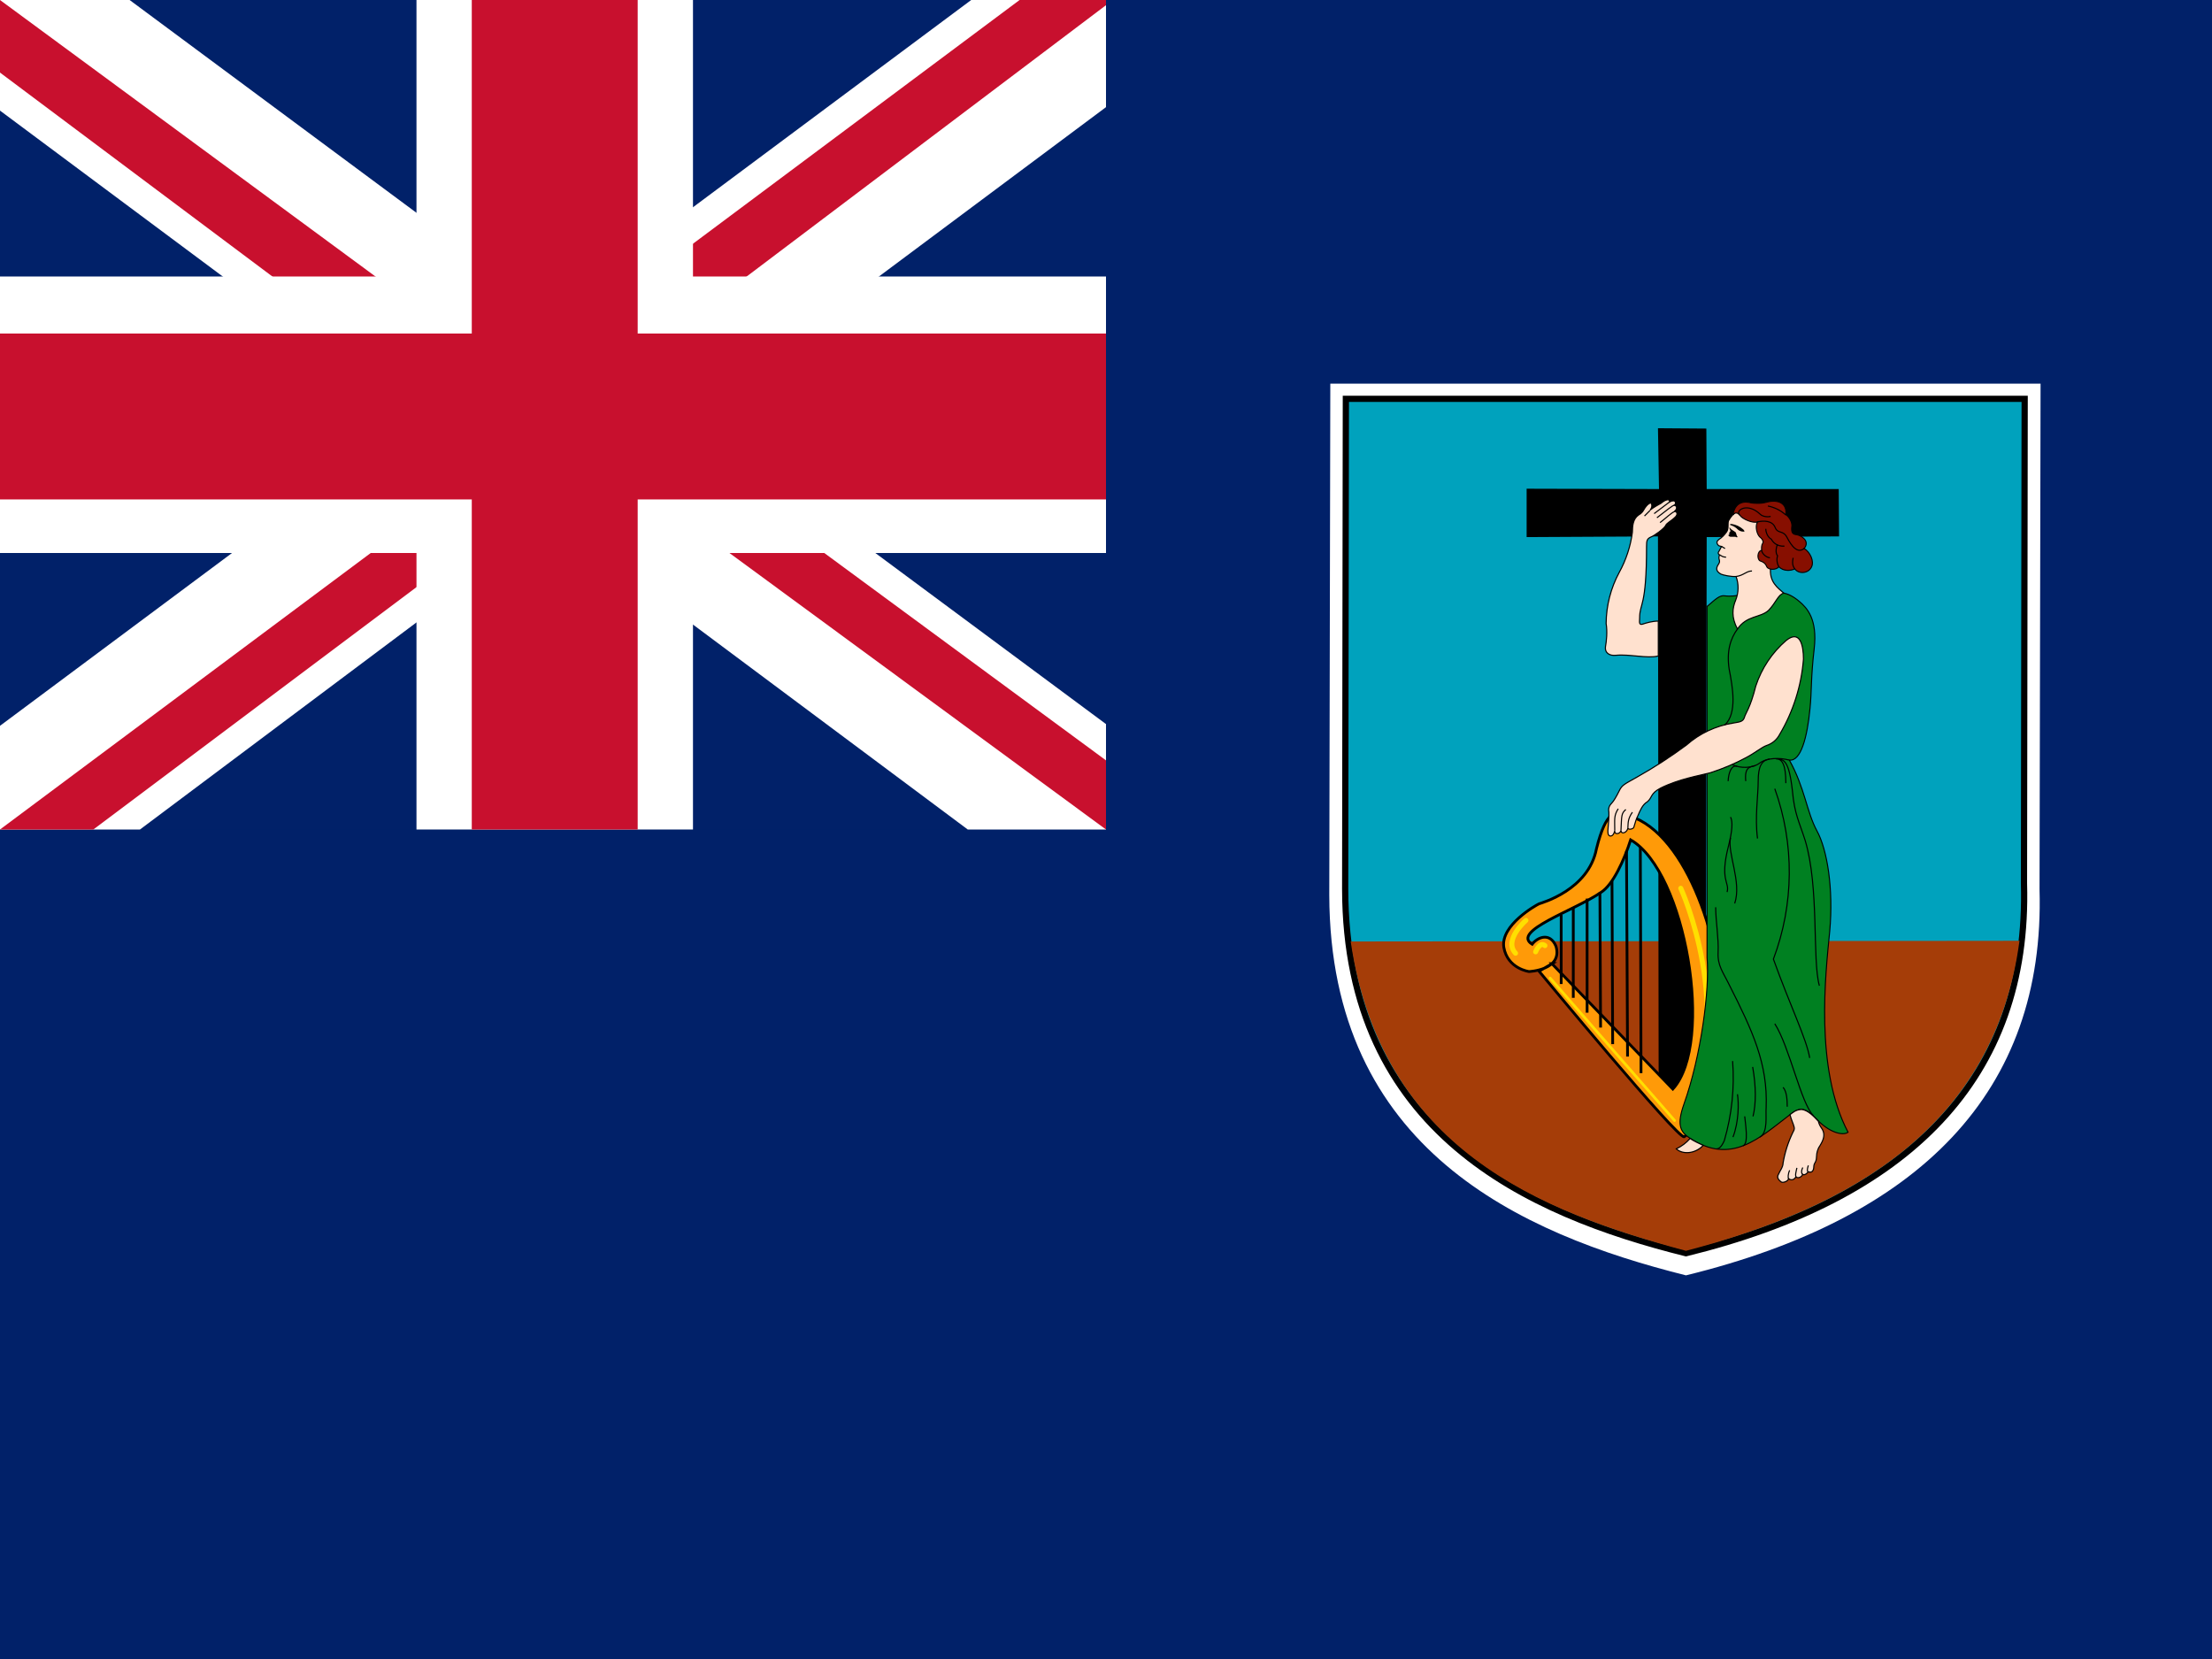
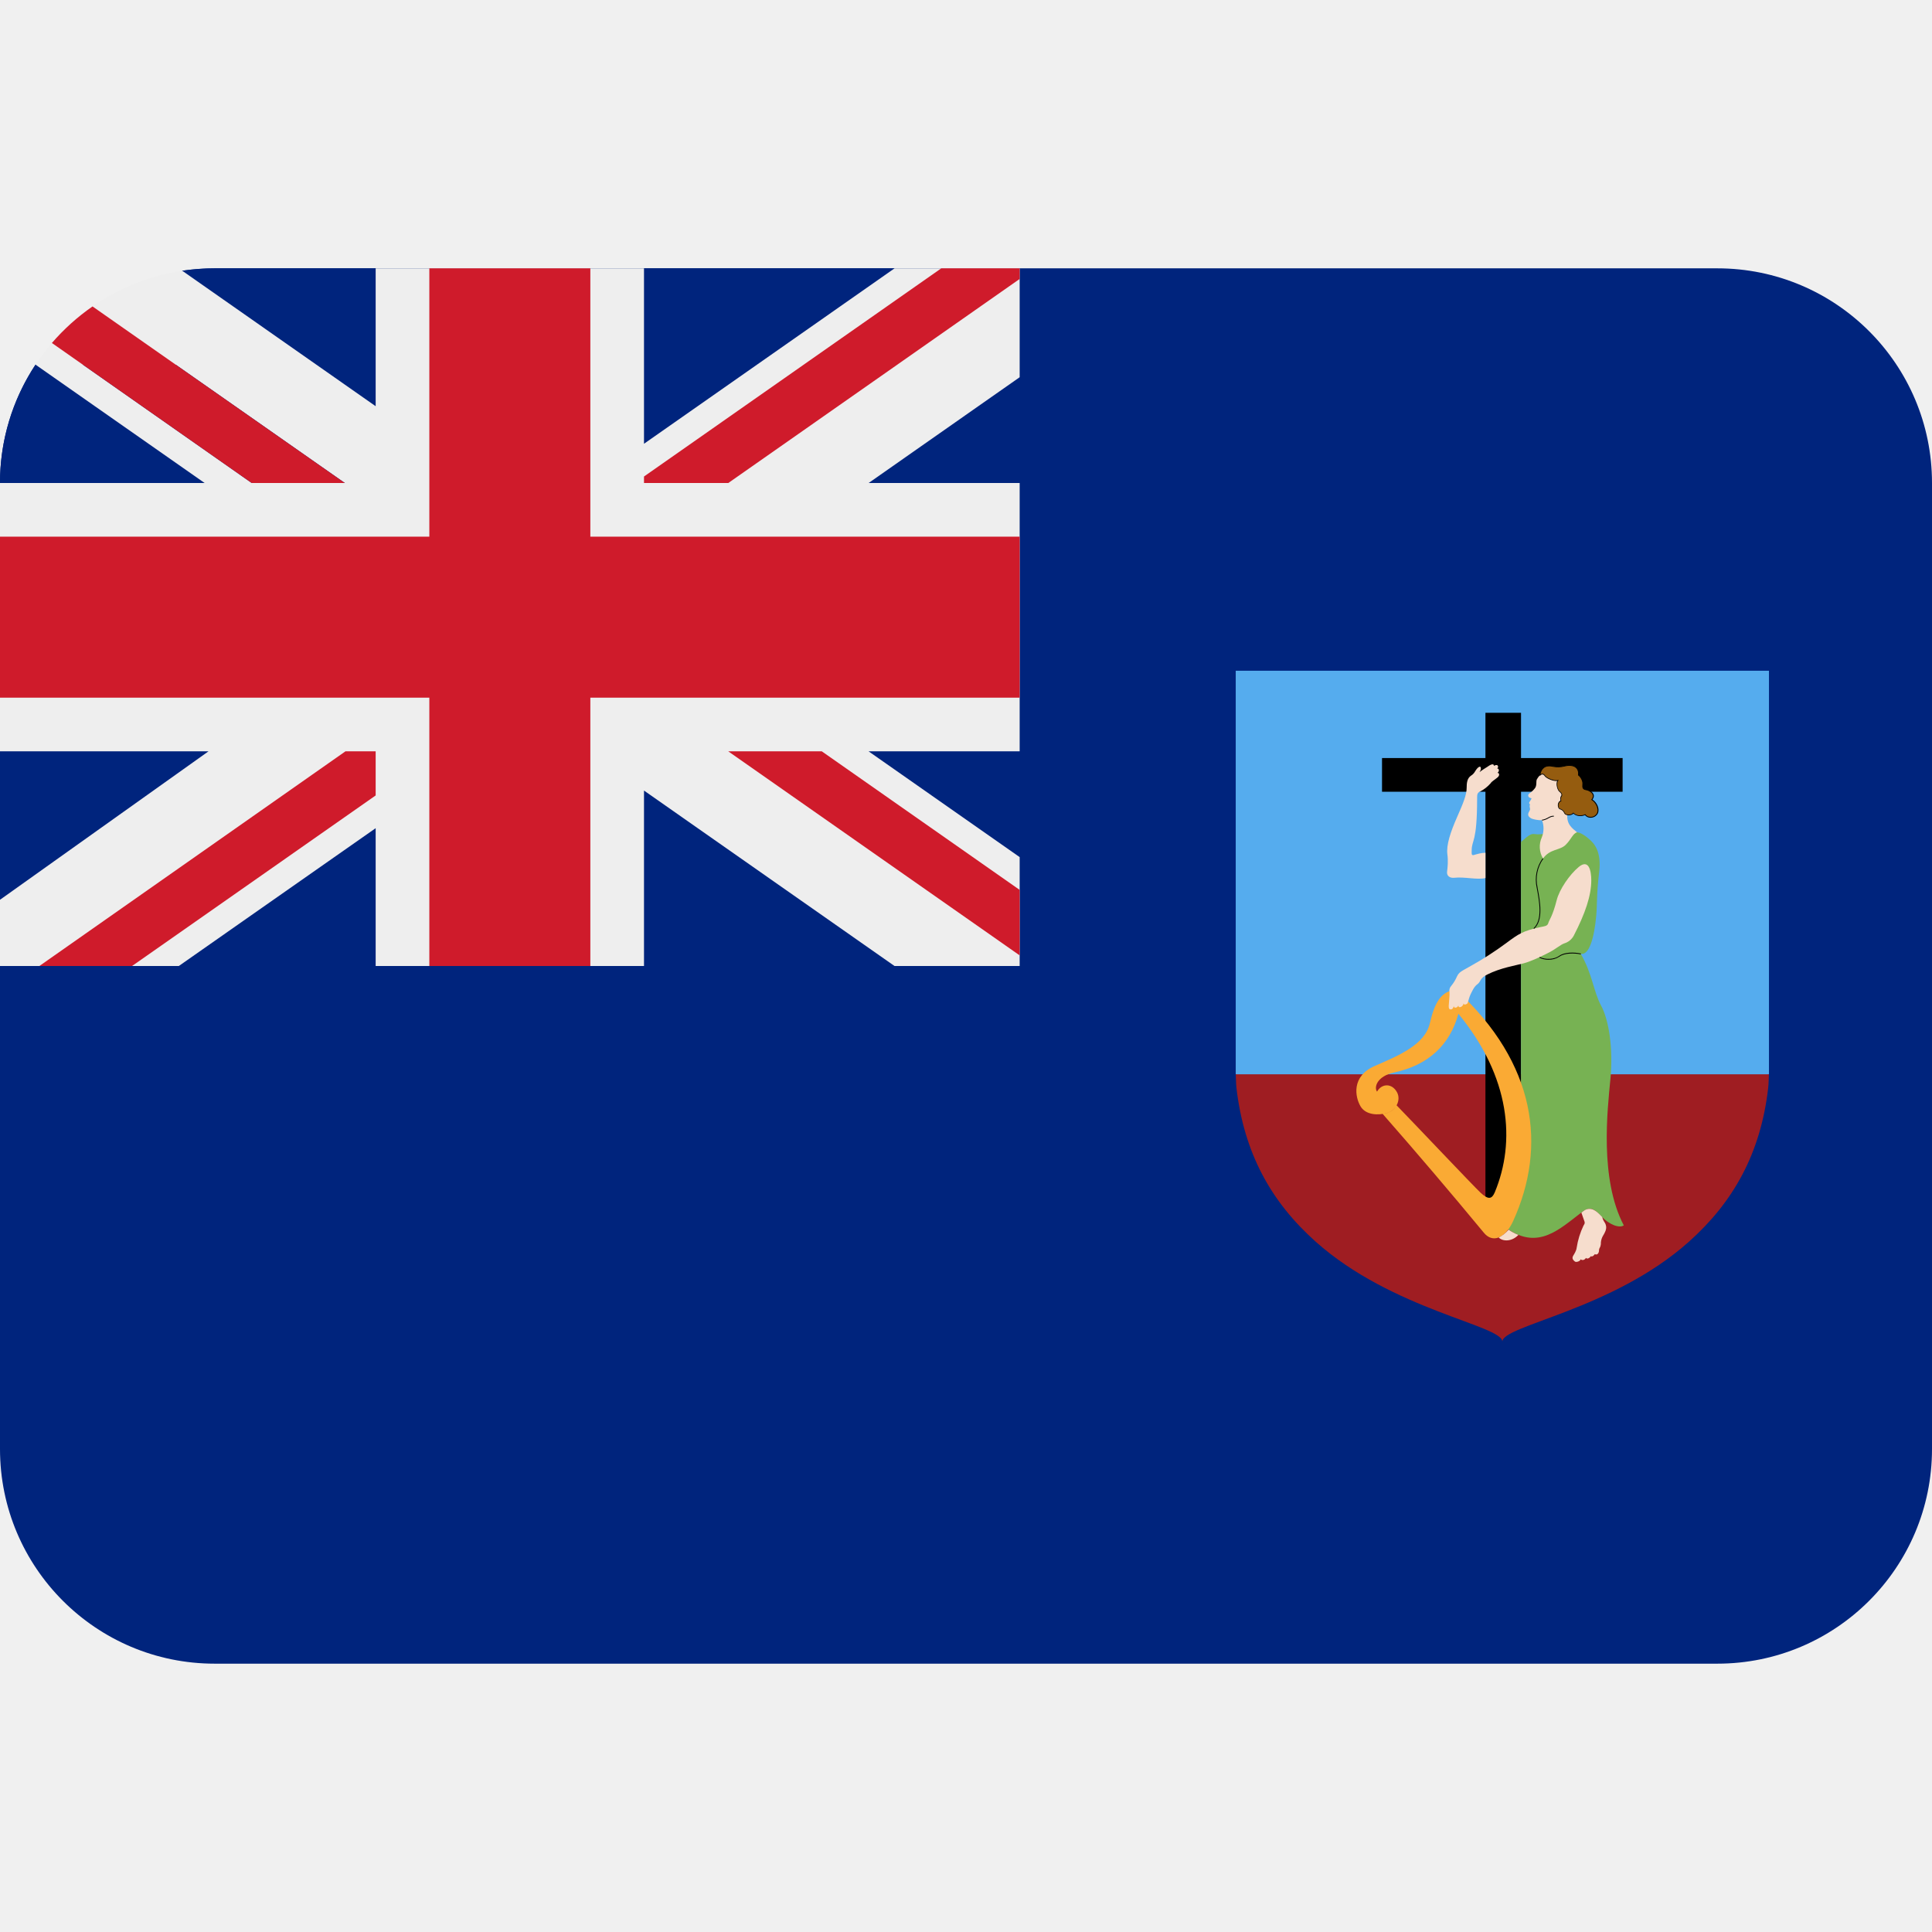
- <svg xmlns="http://www.w3.org/2000/svg" viewBox="0 0 640 480">
-   <path d="m0 0h640v480h-640z" fill="#012169" />
-   <path d="m384.9 111h205.5l-.3 146.3c1.7 58.7-34.9 95.2-102.3 111.7-47.9-12-103-36.5-103.2-110z" fill="#fff" />
-   <path d="m389.4 115.4h196.4l-.2 140.2c1.6 56.3-33.4 91.2-97.8 107-45.8-11.4-98.5-35-98.6-105.4z" fill="#00a2bd" stroke="#000" stroke-width="1.8" />
-   <path d="m584.3 272.2c-7.2 53.7-48.6 77.2-96.5 89.7-42.5-11.4-88.2-29.6-97-89.5z" fill="#a53d08" />
-   <path d="m480 141.5-.3-17.6 14 .1.1 17.5h38.2l.1 13.7-38.3.2-.3 161.4-13.6.1-.2-161.7-38 .2v-14z" />
-   <path d="m449 278.8 35 36.3c12.1-13.3 3.7-63-12.2-72.1-1.9 5.9-5.1 13-8.6 15.2-7.5 5.2-26.1 11.2-19.9 15 1.4-1.9 5.1-3.7 6.9.6 2 6.9-7.8 7.3-7.8 7.3s-6.2-.8-7.3-7c-1-6.4 9.3-12.2 10.2-12.6.8-.3 14.3-4 16.6-15.9 2.9-11.8 5.8-10 6.3-10.2 17.7 1.7 29.2 33.3 29.9 55.5.6 22.2-9 37-10.8 38-1.7.9-42-47.9-42-47.9l3.8-2.2z" fill="#ff9a08" fill-rule="evenodd" stroke="#000" stroke-width=".8" />
-   <path d="m474.6 245 .2 65.5m-4.2-64.2.3 59.4m-4.5-50.8.2 47.2m-3.7-43.9.2 39.1m-3.9-37.3v33m-4-30.4v26.1m-3.5-24v20" fill="#ff9a08" stroke="#000" stroke-width=".8" />
-   <g fill="none" stroke="#ffdf00" stroke-linecap="round" stroke-width="1.8">
-     <path d="m448.5 283 36 41.2" stroke-width=".8" />
-     <path d="m486.3 257s16.4 35.7 1.2 65m-43.2-46.6s1.2-3.1 2.7-1.8m-5.5-7.3s-6.6 5.7-3 9.5" stroke-width="1.44" />
+ <svg xmlns="http://www.w3.org/2000/svg" height="800" preserveAspectRatio="xMidYMid meet" viewBox="0 0 36 36" width="800">
+   <path d="m32 5h-28c-.205 0-.407.015-.604.045l-.004 1.754-2.73-.004a3.984 3.984 0 0 0 -.662 2.205v18a4 4 0 0 0 4 4h28a4 4 0 0 0 4-4v-18a4 4 0 0 0 -4-4z" fill="#00247d" />
+   <path d="m32.962 12.498h-9.936v7.52l4.968 2 4.968-2z" fill="#55acee" />
+   <path d="m23.026 20.018c.006.082.004.17.013.25.142 1.225.65 2.131 1.477 2.869 1.431 1.278 3.478 1.559 3.478 1.863 0-.305 2.047-.585 3.477-1.863.827-.738 1.337-1.645 1.477-2.869.009-.08.008-.168.013-.25z" fill="#9f1d22" />
+   <path d="m28.342 14.753h1.893v-.628h-1.893v-.843h-.663v.843h-1.927v.628h1.927v7.954h.663z" />
+   <path d="m28.342 15.689c.114-.099.175-.158.244-.148a.571.571 0 0 0 .236-.016c.07-.022.421-.065.564-.017.048.006.113.032.213.117.102.084.248.231.198.637s-.033.58-.054.807c-.037.4-.128.732-.287.705.217.378.237.704.378.964.141.259.23.791.174 1.365-.055.574-.206 1.863.249 2.73-.076.054-.26 0-.423-.174-.161-.174-.233-.167-.368-.065-.41.312-.796.693-1.365.312-.13-.086-.17-.189-.076-.454.239-.661.354-1.566.316-1.992v-4.771z" fill="#77b253" />
+   <path d="m26.022 20.594c.347.357 1.43 1.503 1.569 1.633.141.13.207.12.262-.01.392-.943.293-2.145-.678-3.327-.157.581-.562.958-1.196 1.094-.323.069-.379.277-.32.357.088-.156.282-.162.375.017.074.147-.024.331-.186.38-.162.048-.401.043-.498-.126-.098-.167-.178-.558.271-.751.45-.196.933-.396 1.023-.798.093-.4.217-.595.488-.622 1.5 1.381 1.69 2.926 1.066 4.306-.151.335-.39.423-.553.218a98.806 98.806 0 0 0 -1.882-2.21c.135-.009.224-.084.259-.161z" fill="#faaa34" />
+   <path d="m28.733 15.282a.444.444 0 0 1 -.003.319.426.426 0 0 0 .022.396c.131-.184.314-.147.422-.255.109-.108.131-.211.213-.233-.082-.07-.207-.146-.18-.352s.314-.374.054-.688c-.167-.203-.411-.146-.517-.068a.38.38 0 0 0 -.109.125c-.015.035.005.115-.035.163a.474.474 0 0 1 -.097.092c-.024.017-.04.043-.014.073.01.012.029.015.05.022a.328.328 0 0 1 -.039.067c-.013.016-.008.032.009.045-.021.065.019.073-.009.121-.022.042-.055.092.032.141.025.014.141.04.201.032zm-1.054 1.079c-.15.038-.393-.027-.58-.005-.08.009-.145-.033-.135-.113.011-.082.022-.207.006-.321-.024-.177.06-.422.179-.693.12-.271.18-.422.18-.549 0-.085.007-.179.083-.228.057-.036.067-.071.088-.1.045-.068.089-.084.093-.044.005.025-.004.047-.025.08.049-.04.13-.088.151-.102.018-.013.113-.081.118-.017.039-.019.066-.018.073.002.011.023.004.032-.014.048.026-.006.059.042.005.084.027-.01.056.037.006.081-.052.045-.112.076-.132.112a.693.693 0 0 1 -.198.155c-.05.022-.053.051-.053.127 0 .834-.101.767-.101.967 0 .054-.011.103.043.086.056-.016.134-.041.214-.041v.471zm.034 1.798c.245-.124.524-.168.671-.207.146-.037.38-.151.493-.211.113-.059.205-.14.27-.162a.298.298 0 0 0 .179-.147c.212-.411.325-.742.325-1.028 0-.19-.05-.4-.233-.25-.172.143-.36.418-.411.618-.077.304-.14.368-.157.429-.016.059-.077.059-.152.075-.318.071-.395.12-.633.298a6.172 6.172 0 0 1 -.673.433c-.173.097-.204.108-.243.187a.755.755 0 0 1 -.105.174.131.131 0 0 0 -.035.119c.006.035-.01.197-.014.252-.002.054.011.068.033.07.021.002.051-.008.062-.073-.012.066.079.043.084-.005-.003.07.092.029.098-.036 0 .045.071.014.077-.008.017-.055.031-.114.052-.157.031-.063.066-.145.128-.19.07-.051.037-.108.184-.181zm1.754 4.437c.018.059.046.127.058.166.012.041-.009.054-.02.078a1.473 1.473 0 0 0 -.126.41c-.007.06-.047.118-.066.151-.021.038-.014.07.035.107.023.017.098-.006.105-.043.028.026.077.015.098-.026.024.026.065.008.092-.032.025.017.061-.015.074-.038.037.02.078-.004.079-.078 0-.014.01-.041.021-.057a.201.201 0 0 0 .013-.083.3.3 0 0 1 .044-.132c.025-.041.07-.115.05-.186-.016-.066-.046-.061-.069-.155-.06-.063-.141-.149-.225-.153-.085-.005-.134.05-.163.071zm-1.54.464c.075.076.245.079.366-.049a.932.932 0 0 1 -.183-.098.593.593 0 0 1 -.183.147z" fill="#f6ddcd" />
+   <path d="m28.693 14.449c.029-.193.165-.188.252-.168a.467.467 0 0 0 .202-.006c.16-.043.282.014.267.168.043.032.088.108.08.173-.007.065.006.092.064.101.06.008.188.081.104.184.082.049.144.173.101.257-.043.083-.175.097-.227.021-.061.027-.157.032-.218-.03-.041.048-.145.043-.164 0a.133.133 0 0 0 -.088-.079c-.043-.014-.047-.133.019-.146-.01-.035-.006-.076.011-.094.015-.02.003-.055-.036-.084-.037-.03-.07-.144-.033-.206-.063.022-.208-.04-.238-.084-.027-.042-.068-.045-.096-.007z" fill="#955c0f" />
+   <path d="m29.638 15.237a.13.13 0 0 1 -.104-.048c-.063.027-.154.028-.215-.028a.127.127 0 0 1 -.088.031l-.02-.001c-.031-.004-.055-.018-.063-.038a.121.121 0 0 0 -.083-.074c-.027-.009-.038-.048-.037-.08.002-.032.016-.068.05-.079-.009-.037-.003-.075.014-.094.011-.014.003-.045-.035-.073-.037-.03-.068-.135-.042-.201l-.018.001c-.074 0-.186-.052-.213-.091-.013-.02-.028-.031-.044-.031h-.001c-.015 0-.028.008-.039.023l-.014-.005c.012-.073.039-.125.082-.155.045-.031.103-.037.18-.02.034.007.12.015.198-.006.095-.025.177-.016.227.026.038.032.056.083.05.146.045.035.088.112.08.177-.007.064.006.085.058.092.041.005.11.039.132.092.009.022.012.056-.019.097.082.053.141.176.097.263a.148.148 0 0 1 -.121.075zm-.099-.067.003.005c.022.031.063.05.105.046a.128.128 0 0 0 .108-.066c.041-.081-.02-.201-.098-.248l-.008-.004.006-.007c.025-.031.032-.061.021-.089-.019-.046-.082-.078-.12-.083-.068-.009-.077-.047-.071-.109.008-.06-.033-.134-.077-.166l-.003-.002v-.004c.007-.06-.009-.107-.044-.137-.045-.038-.124-.046-.213-.023a.486.486 0 0 1 -.206.006c-.074-.017-.127-.011-.167.017-.035.024-.059.064-.071.121a.056.056 0 0 1 .032-.011h.002c.021 0 .041.014.056.038.024.035.134.085.201.085a.085.085 0 0 0 .029-.004l.019-.006-.01.018c-.035.057-.005.167.031.196a.12.12 0 0 1 .04.049c.007.018.006.034-.003.045-.015.017-.019.054-.01.088l.003.008-.008.001c-.031.006-.044.039-.045.067-.002.032.009.06.025.065a.139.139 0 0 1 .093.083c.007.014.025.025.052.028.031.005.076-.002.1-.03l.006-.006.005.006c.057.057.146.055.21.028zm-.805.12-.002-.015c.051-.007.085-.025.115-.042s.059-.032.097-.032h.009v.015c-.039-.002-.065.012-.098.03a.31.31 0 0 1 -.121.044zm-.149 2.018-.01-.011c.171-.157.108-.495.062-.742l-.003-.015a.687.687 0 0 1 .111-.547l.012.009a.667.667 0 0 0 -.107.535l.002.015c.047.251.111.594-.067.756zm.268.575a.373.373 0 0 1 -.168-.037l.006-.014c.11.055.27.045.362-.021.096-.07.272-.072.406-.043l-.004.015c-.123-.026-.301-.026-.395.041a.36.36 0 0 1 -.207.059z" />
+   <path d="m19 18v-13h-15c-.32 0-.604.045-.604.045l-.004 1.754-2.73-.004s-.042.059-.127.205a3.988 3.988 0 0 0 -.535 2v9z" fill="#00247d" />
+   <path d="m19 5h-2.331l-4.669 3.269v-3.269h-5v2.569l-3.604-2.524a3.942 3.942 0 0 0 -1.672.665l4.702 3.29h-1.736l-3.723-2.609a4.15 4.15 0 0 0 -.305.404l3.151 2.205h-3.813v5h3.885l-3.885 2.766v1.234h3.332l3.668-2.568v2.568h5v-3.269l4.668 3.269h2.332v-2.029l-2.815-1.971h2.815v-5h-2.814l2.814-1.971z" fill="#eee" />
+   <g fill="#cf1b2b">
+     <path d="m11 5h-3v5h-8v3h8v5h3v-5h8v-3h-8z" />
+     <path d="m19 5h-1.461l-5.539 3.879v.121h1.571l5.429-3.802zm-17.276.71a4.052 4.052 0 0 0 -.757.681l3.723 2.609h1.735zm4.713 8.29-5.703 4h1.727l4.539-3.178v-.822zm12.563 3.802v-1.22l-3.687-2.582h-1.743z" />
  </g>
-   <g stroke="#000">
-     <path d="m494 175.4c2.3-2 3.6-3.3 5.1-3 1.5.2 3.5 0 5-.4a31 31 0 0 1 12-.4c1 .2 2.5.7 4.6 2.5s5.2 5 4.2 13.6-.7 12.3-1.2 17.2c-.8 8.5-2.7 15.5-6 15 4.5 8 5 15 8 20.5s4.8 16.8 3.7 29c-1.2 12.3-4.4 39.7 5.3 58.2-1.6 1.1-5.5 0-9-3.7s-5-3.6-7.8-1.4c-8.8 6.7-17 14.8-29.1 6.7-2.8-1.8-3.6-4-1.6-9.7 5-14 7.5-33.4 6.7-42.4v-101.7z" fill="#008021" stroke-width=".3" />
-     <path d="m502.3 166.8a9.6 9.6 0 0 1 -.1 6.8c-1 2.4-1.3 5 .5 8.4 2.7-4 6.6-3.2 9-5.4 2.2-2.3 2.7-4.5 4.4-5-1.7-1.5-4.3-3.2-3.8-7.5.6-4.4 6.7-8 1.2-14.6a8 8 0 0 0 -13.4 1.2c-.3.8.2 2.4-.7 3.4-.6.8-1.3 1.5-2.1 2-.5.4-.8.9-.2 1.6.2.3.6.3 1 .4l-.8 1.5c-.3.3-.2.6.2 1-.5 1.3.4 1.5-.2 2.5-.6.9-1.2 2 .6 3 .6.3 3 .8 4.4.7zm-22.5 23c-3.2.8-8.4-.6-12.3-.2-1.8.2-3.2-.7-3-2.4.3-1.7.6-4.4.2-6.8a31.6 31.6 0 0 1 3.8-14.8 33 33 0 0 0 3.8-11.6c0-1.9.2-3.9 1.8-5 1.2-.7 1.4-1.4 1.8-2 1-1.5 2-1.8 2-1 .1.5 0 1-.5 1.6 1-.8 2.8-1.8 3.2-2 .4-.4 2.4-1.8 2.5-.4.8-.4 1.4-.4 1.6 0 .2.5 0 .7-.3 1 .6 0 1.2.9 0 1.8.7-.2 1.3.8.2 1.7-1 1-2.4 1.6-2.7 2.4-.4.8-3.2 2.9-4.3 3.3-1.1.5-1.2 1.1-1.2 2.7 0 17.8-2 16.3-2 20.7 0 1-.3 2.1.8 1.8 1.2-.4 2.9-.9 4.6-.9v10zm.7 38.2c5.2-2.6 11.2-3.6 14.3-4.4a62.4 62.4 0 0 0 10.4-4.4c2.5-1.3 4.5-3 5.9-3.5a6.5 6.5 0 0 0 3.8-3.2 50.4 50.4 0 0 0 6.9-21.8c0-4-1-8.6-5-5.4a29.6 29.6 0 0 0 -8.8 13.2c-1.6 6.4-3 7.9-3.3 9.1-.4 1.3-1.6 1.3-3.2 1.6a26.7 26.7 0 0 0 -13.6 6.4 136 136 0 0 1 -14.2 9.2c-3.7 2.1-4.4 2.3-5.2 4-.8 1.6-1.6 3-2.2 3.6-.8.8-1 1.6-.8 2.6.1.8-.2 4.2-.3 5.4 0 1.2.3 1.4.7 1.5.4 0 1-.2 1.3-1.6-.2 1.4 1.7 1 1.8-.1 0 1.5 2 .6 2-.8 0 1 1.7.3 1.7 0 .4-1.3.7-2.5 1.2-3.4.6-1.4 1.3-3.2 2.7-4 1.5-1.2.8-2.4 3.9-4zm37.4 94.5c.3 1.3 1 2.7 1.2 3.6.2.8-.2 1.1-.4 1.6a32.8 32.8 0 0 0 -2.8 8.8c0 1.2-1 2.4-1.3 3.2-.5.8-.3 1.5.8 2.3.4.3 2-.2 2.1-1 .7.6 1.6.4 2.1-.5.6.5 1.5.2 2-.7.5.3 1.3-.3 1.6-.8.8.4 1.6 0 1.6-1.6 0-.4.3-1 .5-1.3.2-.4.3-1.1.3-1.7 0-.7.3-2 .9-2.8.6-1 1.5-2.5 1.1-4-.4-1.4-1-1.3-1.5-3.2-1.3-1.4-3-3.2-4.8-3.4-1.8 0-2.8 1.1-3.4 1.5zm-32.9 9.9c1.7 1.6 5.3 1.6 7.8-1-.9-.4-3-1.4-3.8-2a12.4 12.4 0 0 1 -4 3z" fill="#ffe1cf" stroke-width=".32" />
-     <path d="m501.4 149c.6-4 3.5-4 5.3-3.5.8.1 2.6.3 4.4-.2 3.4-.9 6 .3 5.6 3.6 1 .7 2 2.3 1.7 3.7-.1 1.4.2 2 1.4 2.1 1.3.2 4 1.8 2.2 4 1.7 1 3 3.7 2.1 5.4-.9 1.8-3.6 2.1-4.8.5-1.3.6-3.3.7-4.6-.6-.9 1-3 .9-3.5 0-.4-1-1-1.4-1.9-1.7s-1-2.8.4-3.1c-.1-.8 0-1.6.3-2s0-1.2-.8-1.8c-.8-.7-1.5-3-.7-4.4-1.4.5-4.4-.9-5-1.8-.7-1-1.6-1-2.1-.2z" fill="#870f00" stroke-width=".3" />
-     <g fill="none" stroke-width=".32">
-       <path d="m502.3 166.8c2.2-.3 3-1.6 4.6-1.6m-9.4-4.7.5.3c.4.3 1 .4 1.4.4m-1.3-3.1 1 .6m4.2-9.7c-1.3-1.3 2.2-3.8 6-.2.8.8 2.5.8 3 .6m-3.8 1.6c1.8-.4 4.3-.4 5.1 1.6s2.3.6 3.5 3c1.2 2.3 3 4.8 5 3m-7.4 5.4a4 4 0 0 1 -.4-3.2c-.7-.8-.4-2.5 0-3.3m-4.6 1.7c0 .7 1 2 2.4 2.2m7.2 3.2c-.8-1-.7-2-.5-3.2" />
-       <path d="m510.9 153c0 1.1.6 2.5 1.6 3 .3.6 1.4 2.2 3.8 2m.4-9a10.9 10.9 0 0 0 -5.2-2.6m-8.8 35.6c-2 2.7-3.2 6.4-2.4 11.6 1 5.2 2.4 12.8-1.3 16.2m18.6 10.1c-2.6-.7-6.4-.7-8.5.9-2 1.5-5.6 1.6-7.9.4" />
-       <path d="m512 219.6c-2.3.4-3.3 2.1-3.3 6.4 0 4.2-1 10.4-.2 16.6m-.6-21.1c-1.6.4-3.2.4-2.8 4.5m-5.1 0c.1-2.4 1-4.8 2.6-4.3m14.1 4.9c0-5.6-1.2-7.1-2.8-7 2.2 0 3.7.3 4.7 9.2.6 6.8 2 9 3.7 14.4 4.1 13.6 2 34.5 4.1 42m-12.9-57a71.4 71.4 0 0 1 -.4 49.3c4.8 13.4 9.6 23.1 10.5 28.6m-23.9-48c.8-2.9-2.2-3.2.4-13.3 1.1-4.4 1.3-7 .6-8.4" />
-       <path d="m500.7 242.4c-1 4.4 3.3 12.8 1.2 19m-5.5 1.1c0 4 .9 9 .7 13-.2 3.9 1.4 5.7 3.2 9.4 6.8 13.4 11.2 22.9 10.7 35.5-.2 2.4.6 7.2-1.8 8.6m-12.6 3.4c.7 0 1.4-.4 2.3-2.4a64.8 64.8 0 0 0 2.4-23m1.4 9.6c.4 2.6.4 8-1.3 12.4" />
-       <path d="m507.1 308.7c1 5.6 1 10.7.1 14.3m-2.4 0c.2 2.2 1.2 8-.5 8.5m9.2-35.3c4.3 6.7 7.6 23.2 11.2 26.6m-7.6-2.6c0-1.8-.1-4.4-1.2-5.6m-44.9-75.2c.1-1.2-.1-2.4 1.3-4.4m-3.3 5.2c.2-4.4.1-4.8 1.4-6m-3.2 6.1c0-3.2-.3-4.3 1-6.3m14.9-88.8-4.5 3.4m5.8-2.4c-.5 0-2.1 1.4-5 3.6m5.1-1.8c-1 .4-2.6 2-4.2 3.2m-2.9-3.5-1.6 1.6m41.7 191.7c-.2-.2-.2-1.3.3-2.4m1.9 1.9c-.4-.3 0-1.7.2-2.6m1.7 1.9c-.4-.2-.5-1 0-2m1.5 1.2c-.2 0-.3-.6.1-1.8" />
-     </g>
-   </g>
-   <path d="m500.5 152.7c.8 1 1.7 1 1.8 1.6.2.8.3.8.4 1 .2.2-.4.2-.6 0h-1.4c-.4 0-.8-.5-.6-.5.3-.1.3-.2.2-.4 0-.3.2-.6.4-.7l-.1-.3c-.2-.3-.3-1-.1-.8zm.5-1.1a6.4 6.4 0 0 1 3.4 1.6c.7.8.1.6-.2.6s-1-.2-1.4-.6a4.6 4.6 0 0 0 -1.9-1.2c-.3 0-.6-.4 0-.4z" stroke-width=".4" />
-   <path d="m0 0h320v240h-320z" fill="#012169" />
-   <path d="m37.5 0 122 90.5 121.5-90.5h39v31l-120 89.5 120 89v30.5h-40l-120-89.5-119.5 89.5h-40.5v-30l119.5-89-119.5-89v-32z" fill="#fff" />
-   <path d="m212 140.5 108 79.5v20l-135.5-99.5zm-92 10 3 17.5-96 72h-27zm200-150.5v1.5l-124.5 94 1-22 98.5-73.5zm-320 0 119.5 88h-30l-89.5-67z" fill="#c8102e" />
-   <path d="m120.5 0v240h80v-240zm-120.5 80v80h320v-80z" fill="#fff" />
-   <path d="m0 96.5v48h320v-48zm136.5-96.5v240h48v-240z" fill="#c8102e" />
</svg>
